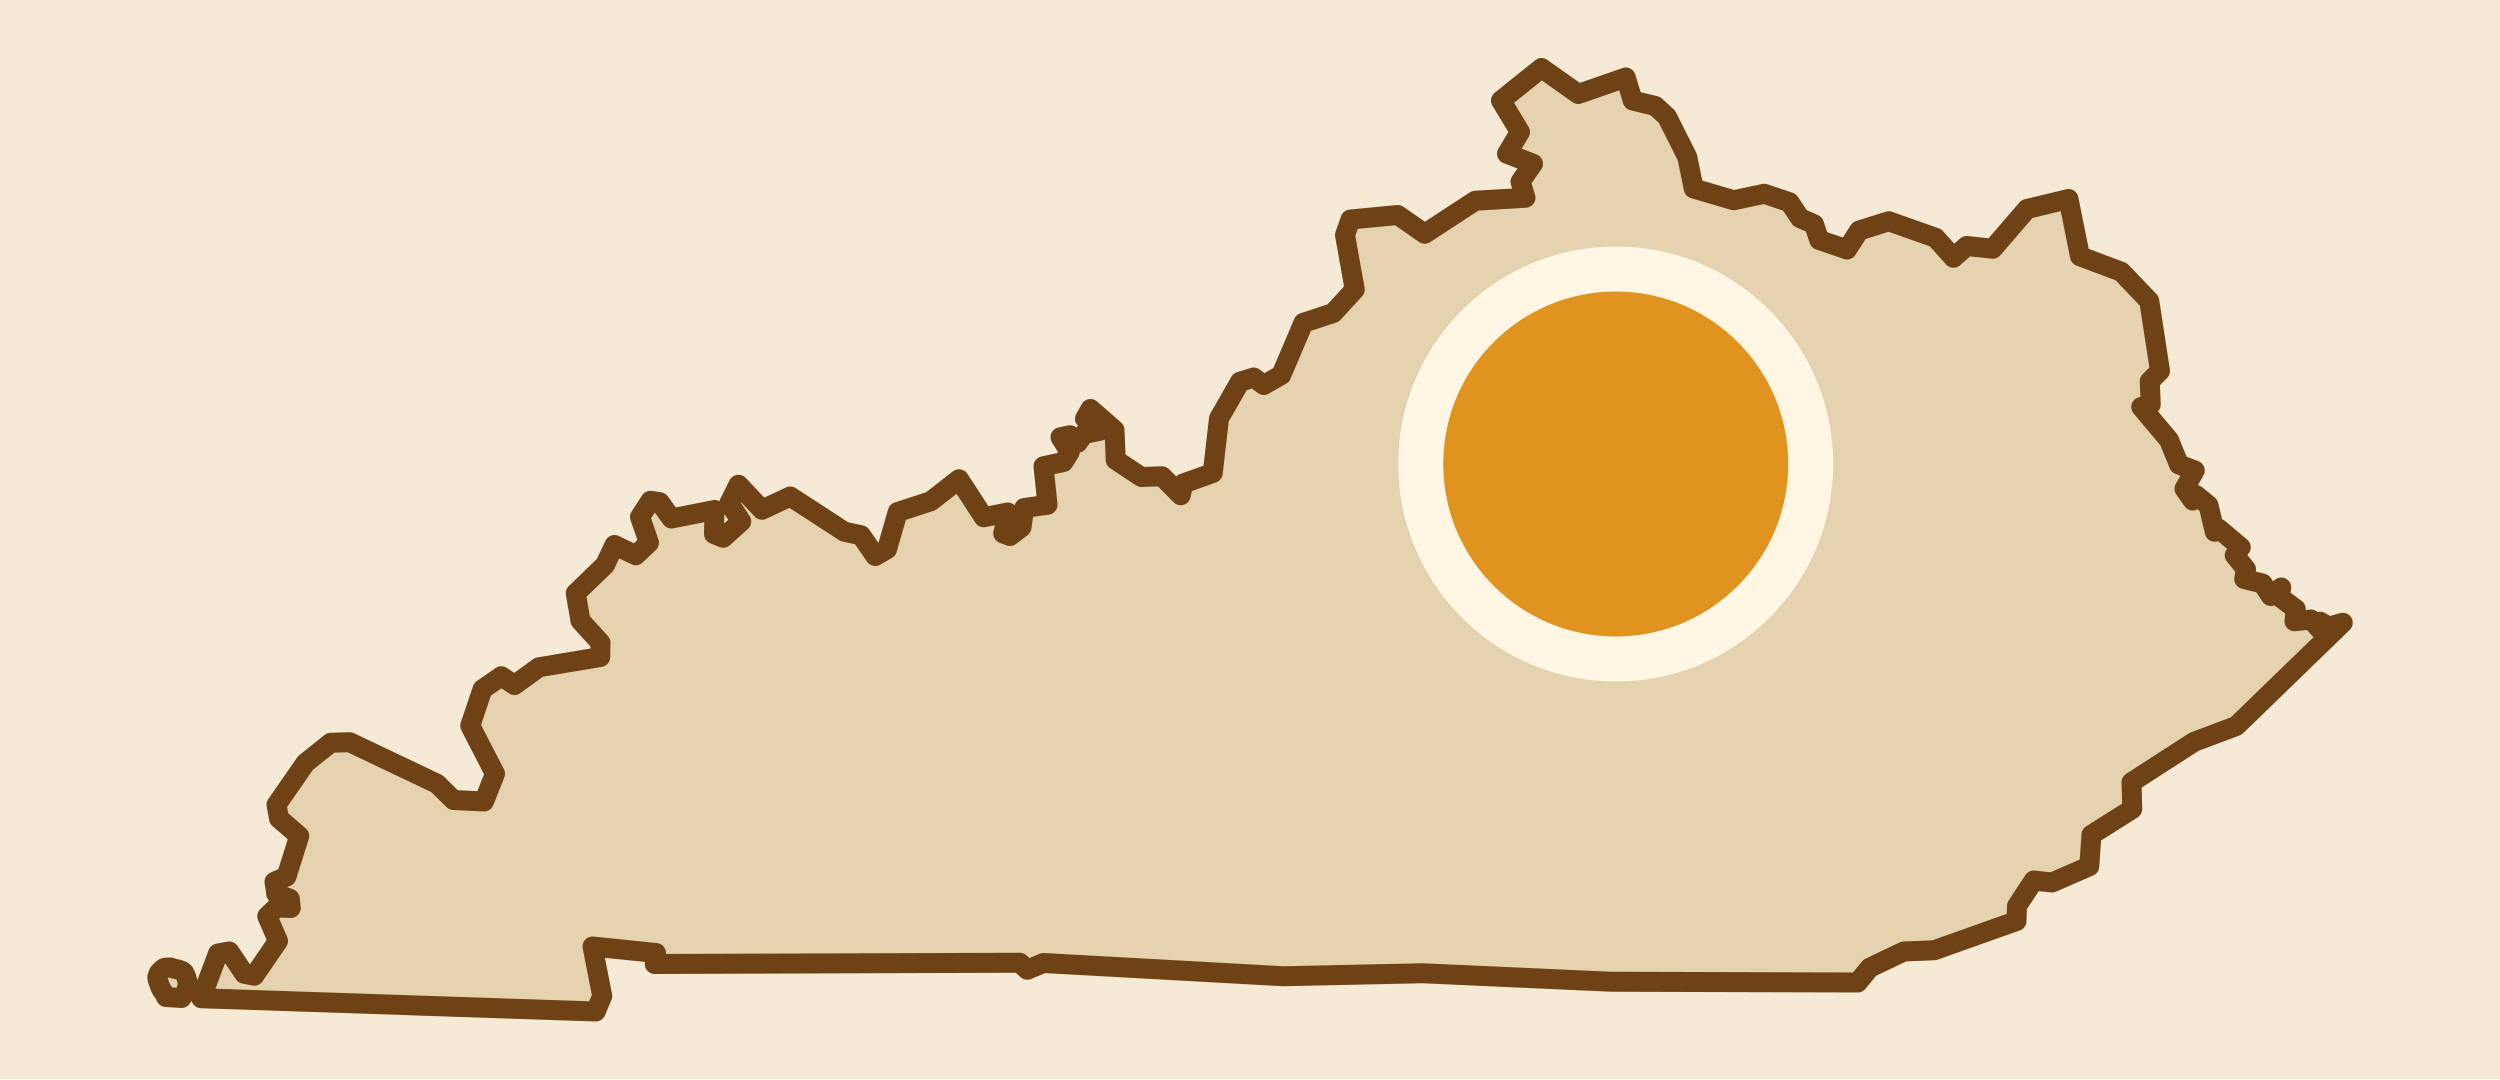
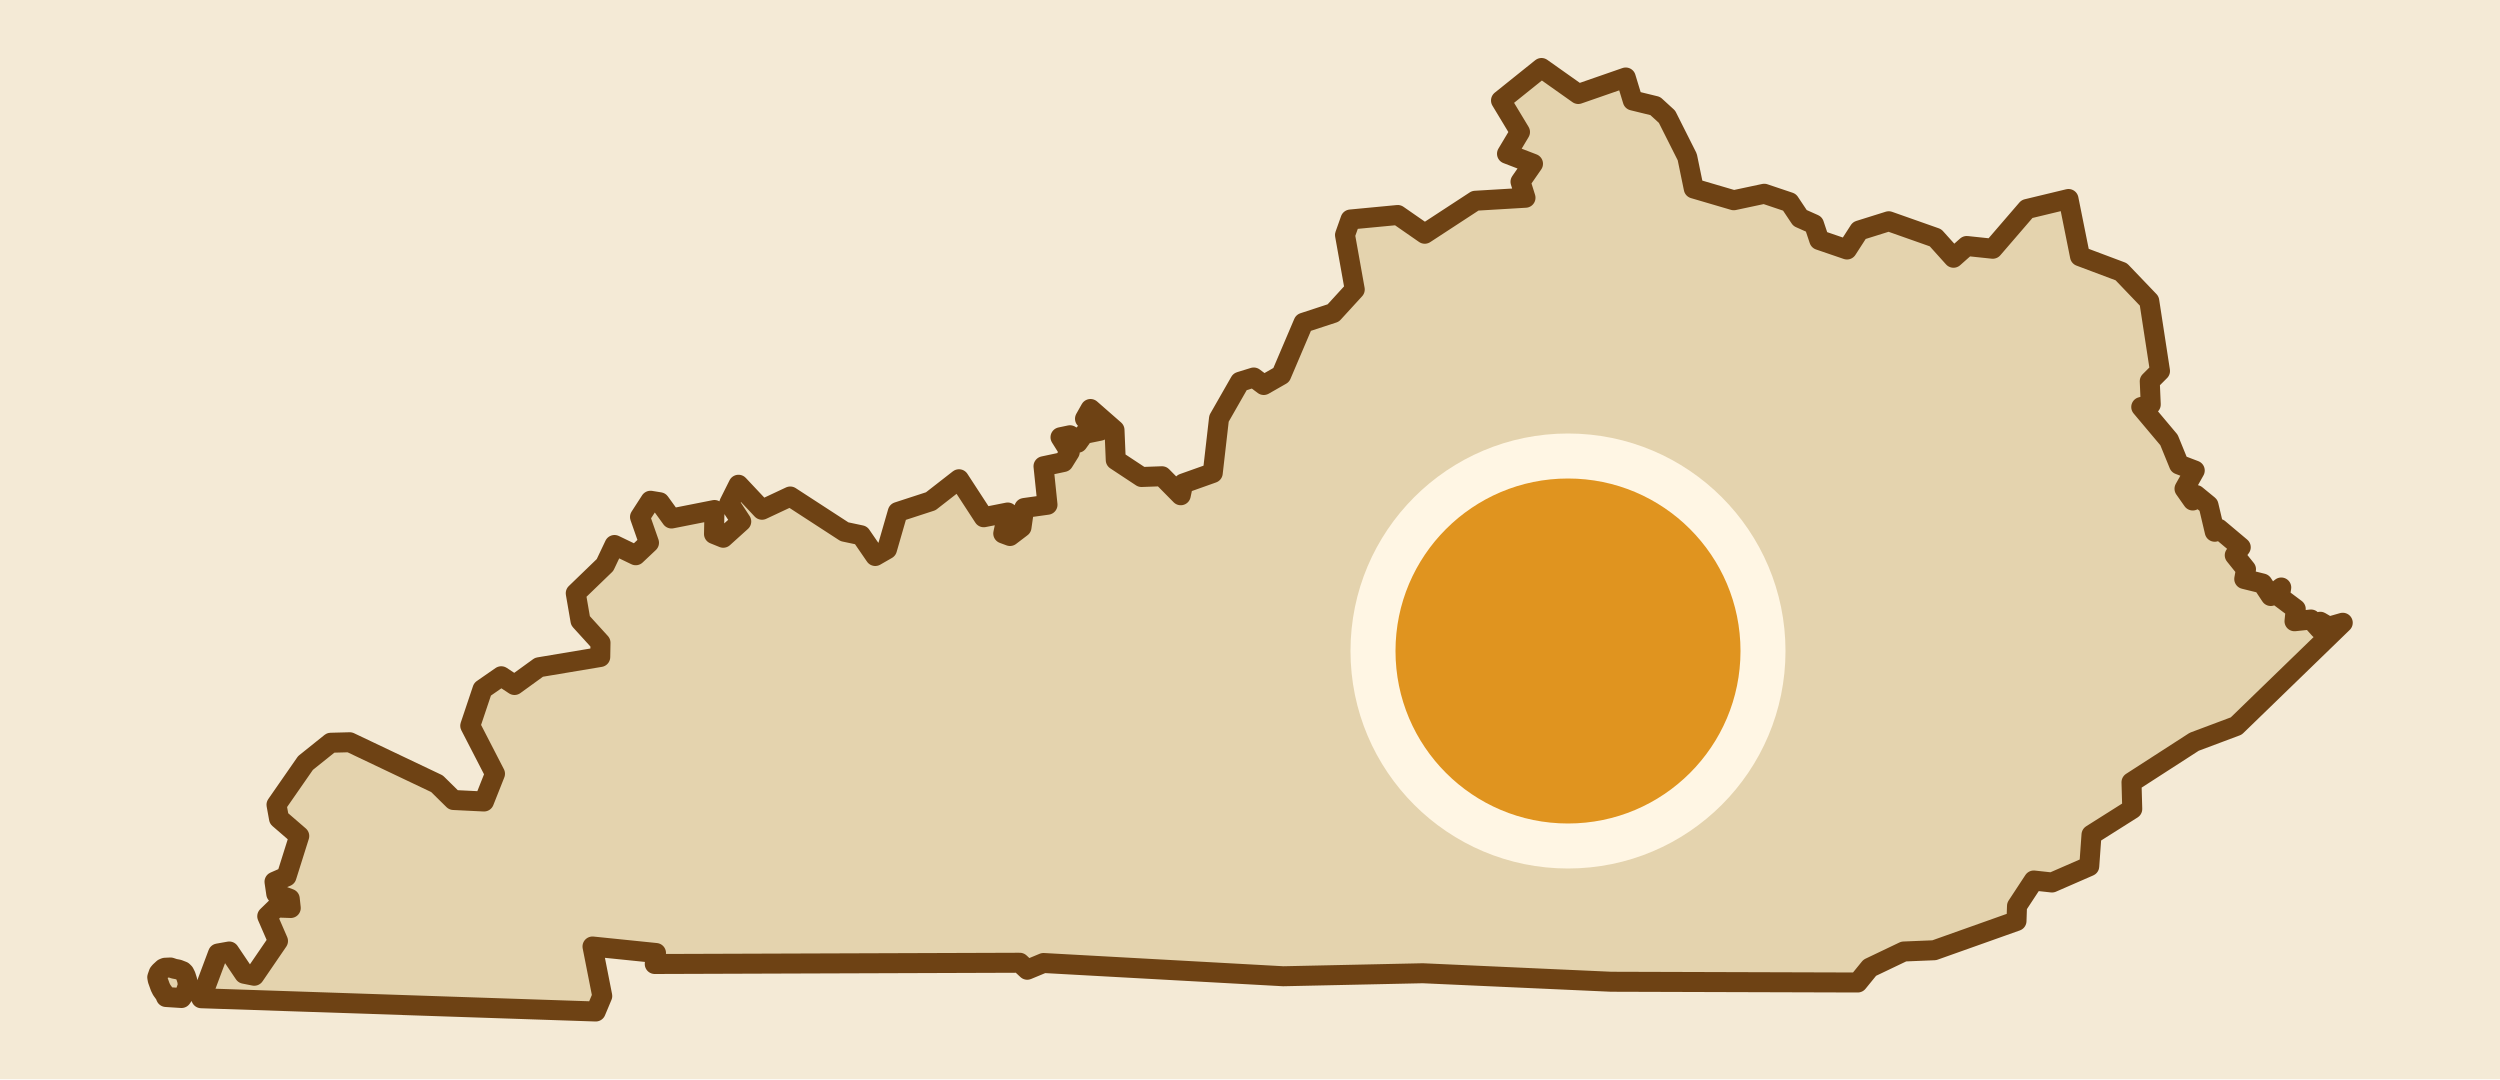
<svg xmlns="http://www.w3.org/2000/svg" viewBox="0 0 1000 431.7">
  <rect width="1000" height="431.7" fill="#f4ead6" />
  <path fill="#e4d3ae" stroke="#6e4214" stroke-width="8" stroke-linejoin="round" fill-rule="evenodd" d="M80.5 399.3L87.2 381.4L91.7 380.6L97.7 389.5L101.7 390.3L111.2 376.4L106.9 366.5L110.5 363.0L116.3 363.2L115.9 359.5L110.5 357.5L109.8 352.7L114.6 350.6L119.7 334.4L111.6 327.4L110.6 321.9L122.2 305.2L132.3 297.1L139.9 296.9L174.8 313.5L181.4 320.0L193.6 320.6L198.0 309.5L188.1 290.3L193.0 275.7L200.5 270.5L205.8 274.0L215.6 266.9L240.1 262.8L240.2 257.1L232.2 248.3L230.3 237.3L242.0 226.0L245.8 218.0L254.3 222.1L259.6 217.1L256.0 206.8L260.2 200.3L263.9 200.9L268.6 207.4L285.8 204.0L285.6 213.6L289.3 215.1L296.5 208.6L291.7 201.3L295.4 193.9L304.8 203.9L316.1 198.6L337.8 212.7L344.4 214.1L350.1 222.4L354.8 219.7L359.1 204.8L372.3 200.5L383.6 191.7L393.5 206.9L403.1 205.0L401.3 213.4L404.0 214.4L408.6 210.9L409.7 203.2L419.0 201.9L417.4 186.5L425.4 184.8L427.9 180.8L424.2 174.9L428.0 174.1L431.1 177.1L433.6 173.6L440.0 172.3L434.0 167.5L436.2 163.6L445.8 172.0L446.3 184.0L456.6 190.8L464.8 190.5L472.3 198.1L473.3 193.4L485.1 189.2L487.6 167.4L496.0 152.7L501.5 151.0L505.5 154.0L512.5 150.0L521.4 129.1L533.3 125.2L541.9 115.8L538.0 94.0L540.2 87.8L559.1 86.0L569.9 93.5L590.1 80.3L610.2 79.1L608.2 72.7L613.2 65.5L602.8 61.5L608.0 52.8L600.4 40.2L616.6 27.2L631.3 37.6L650.3 31.0L653.1 40.2L662.1 42.4L666.8 46.7L674.9 62.8L677.5 75.4L693.5 80.1L705.7 77.5L715.8 80.9L720.0 87.2L725.6 89.7L727.7 96.0L738.8 99.8L743.7 92.2L755.5 88.5L774.2 95.1L781.4 103.1L786.7 98.4L797.1 99.5L810.8 83.6L827.4 79.6L832.0 102.5L848.5 108.7L859.7 120.4L864.0 148.4L859.9 152.5L860.3 161.8L856.5 162.8L867.6 176.0L871.6 185.8L877.9 188.2L873.8 195.5L877.1 200.2L878.4 198.0L883.4 202.1L885.9 212.7L887.5 211.5L896.3 218.9L893.9 222.1L898.4 227.7L897.7 231.6L905.0 233.4L908.3 238.4L912.5 235.0L911.9 238.8L918.3 243.6L917.8 248.5L924.4 247.8L927.8 251.6L928.1 248.7L931.5 250.7L937.1 249.1L894.5 290.4L877.7 296.7L852.6 312.9L852.9 323.6L836.6 333.9L835.7 346.5L820.8 353.0L813.5 352.2L806.8 362.4L806.6 368.4L773.7 380.1L761.5 380.6L747.9 387.1L743.1 393.0L644.5 392.7L569.1 389.3L513.3 390.5L417.4 385.2L410.9 387.9L407.9 385.1L261.9 385.6L262.4 381.2L237.0 378.6L240.9 398.4L238.3 404.6L80.5 399.3ZM62.9 390.9L63.5 389.2L64.0 388.6L65.3 387.4L66.0 387.1L68.2 387.0L69.7 387.5L71.3 387.8L73.1 388.5L73.7 389.1L74.3 390.3L74.9 392.2L75.1 393.7L75.0 394.6L74.2 396.9L72.6 399.2L66.4 398.8L66.0 397.8L64.7 396.0L64.1 394.8L63.1 392.0L62.9 390.9Z" />
-   <circle cx="646.3" cy="185.6" r="78" fill="#e0941f" stroke="#fff6e4" stroke-width="18" />
+   <circle cx="627.2" cy="260.4" r="78" fill="#e0941f" stroke="#fff6e4" stroke-width="18" />
</svg>
